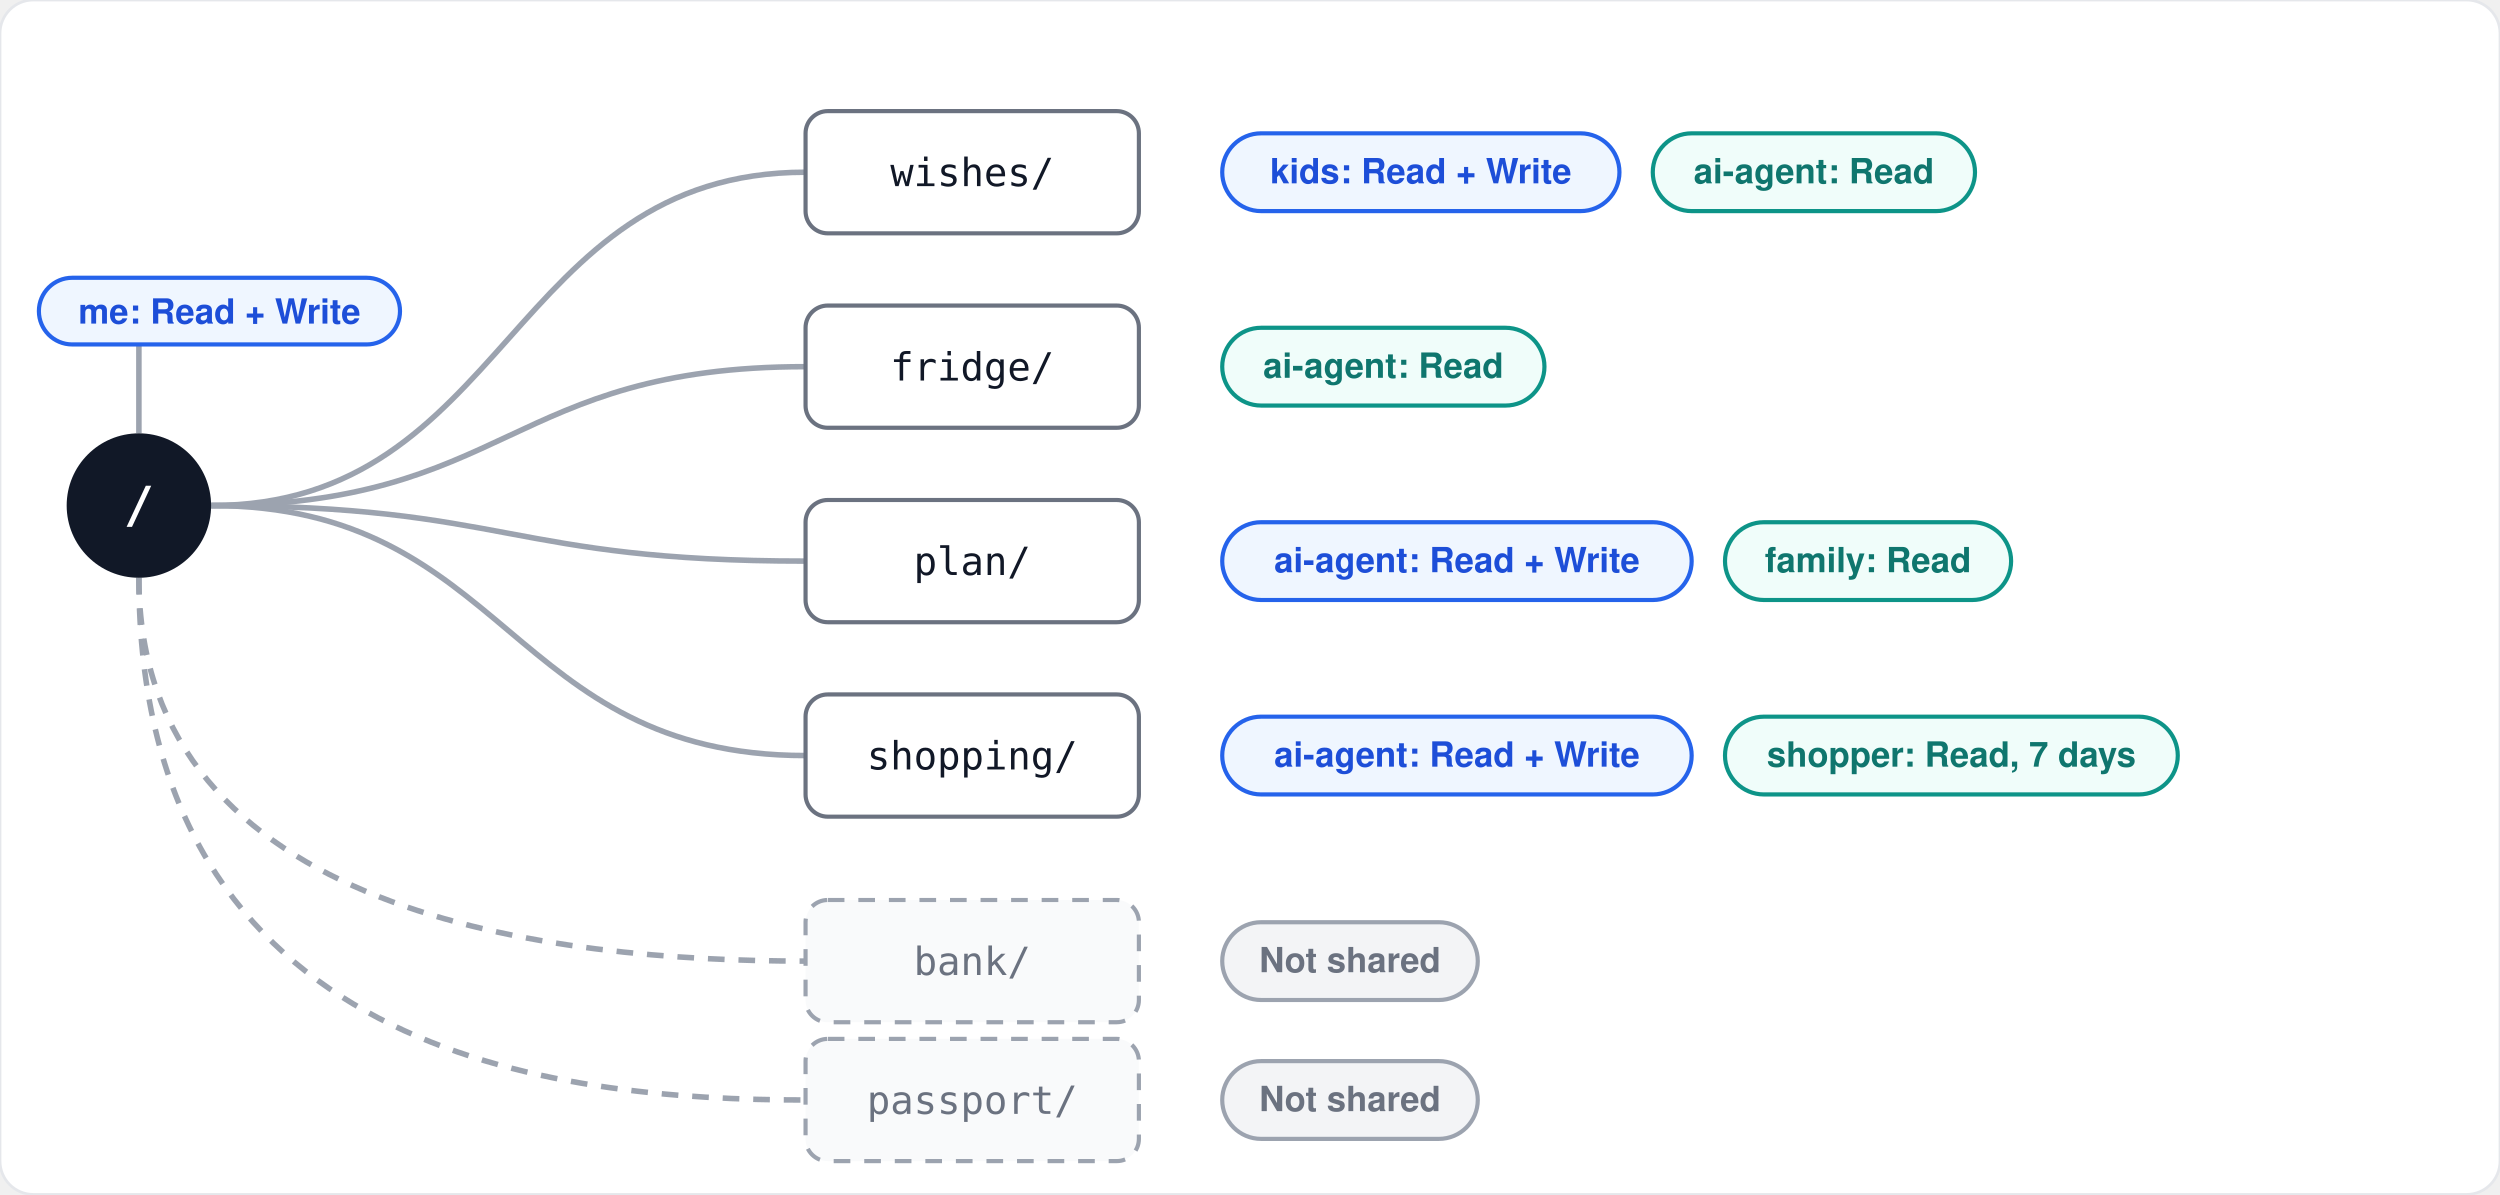
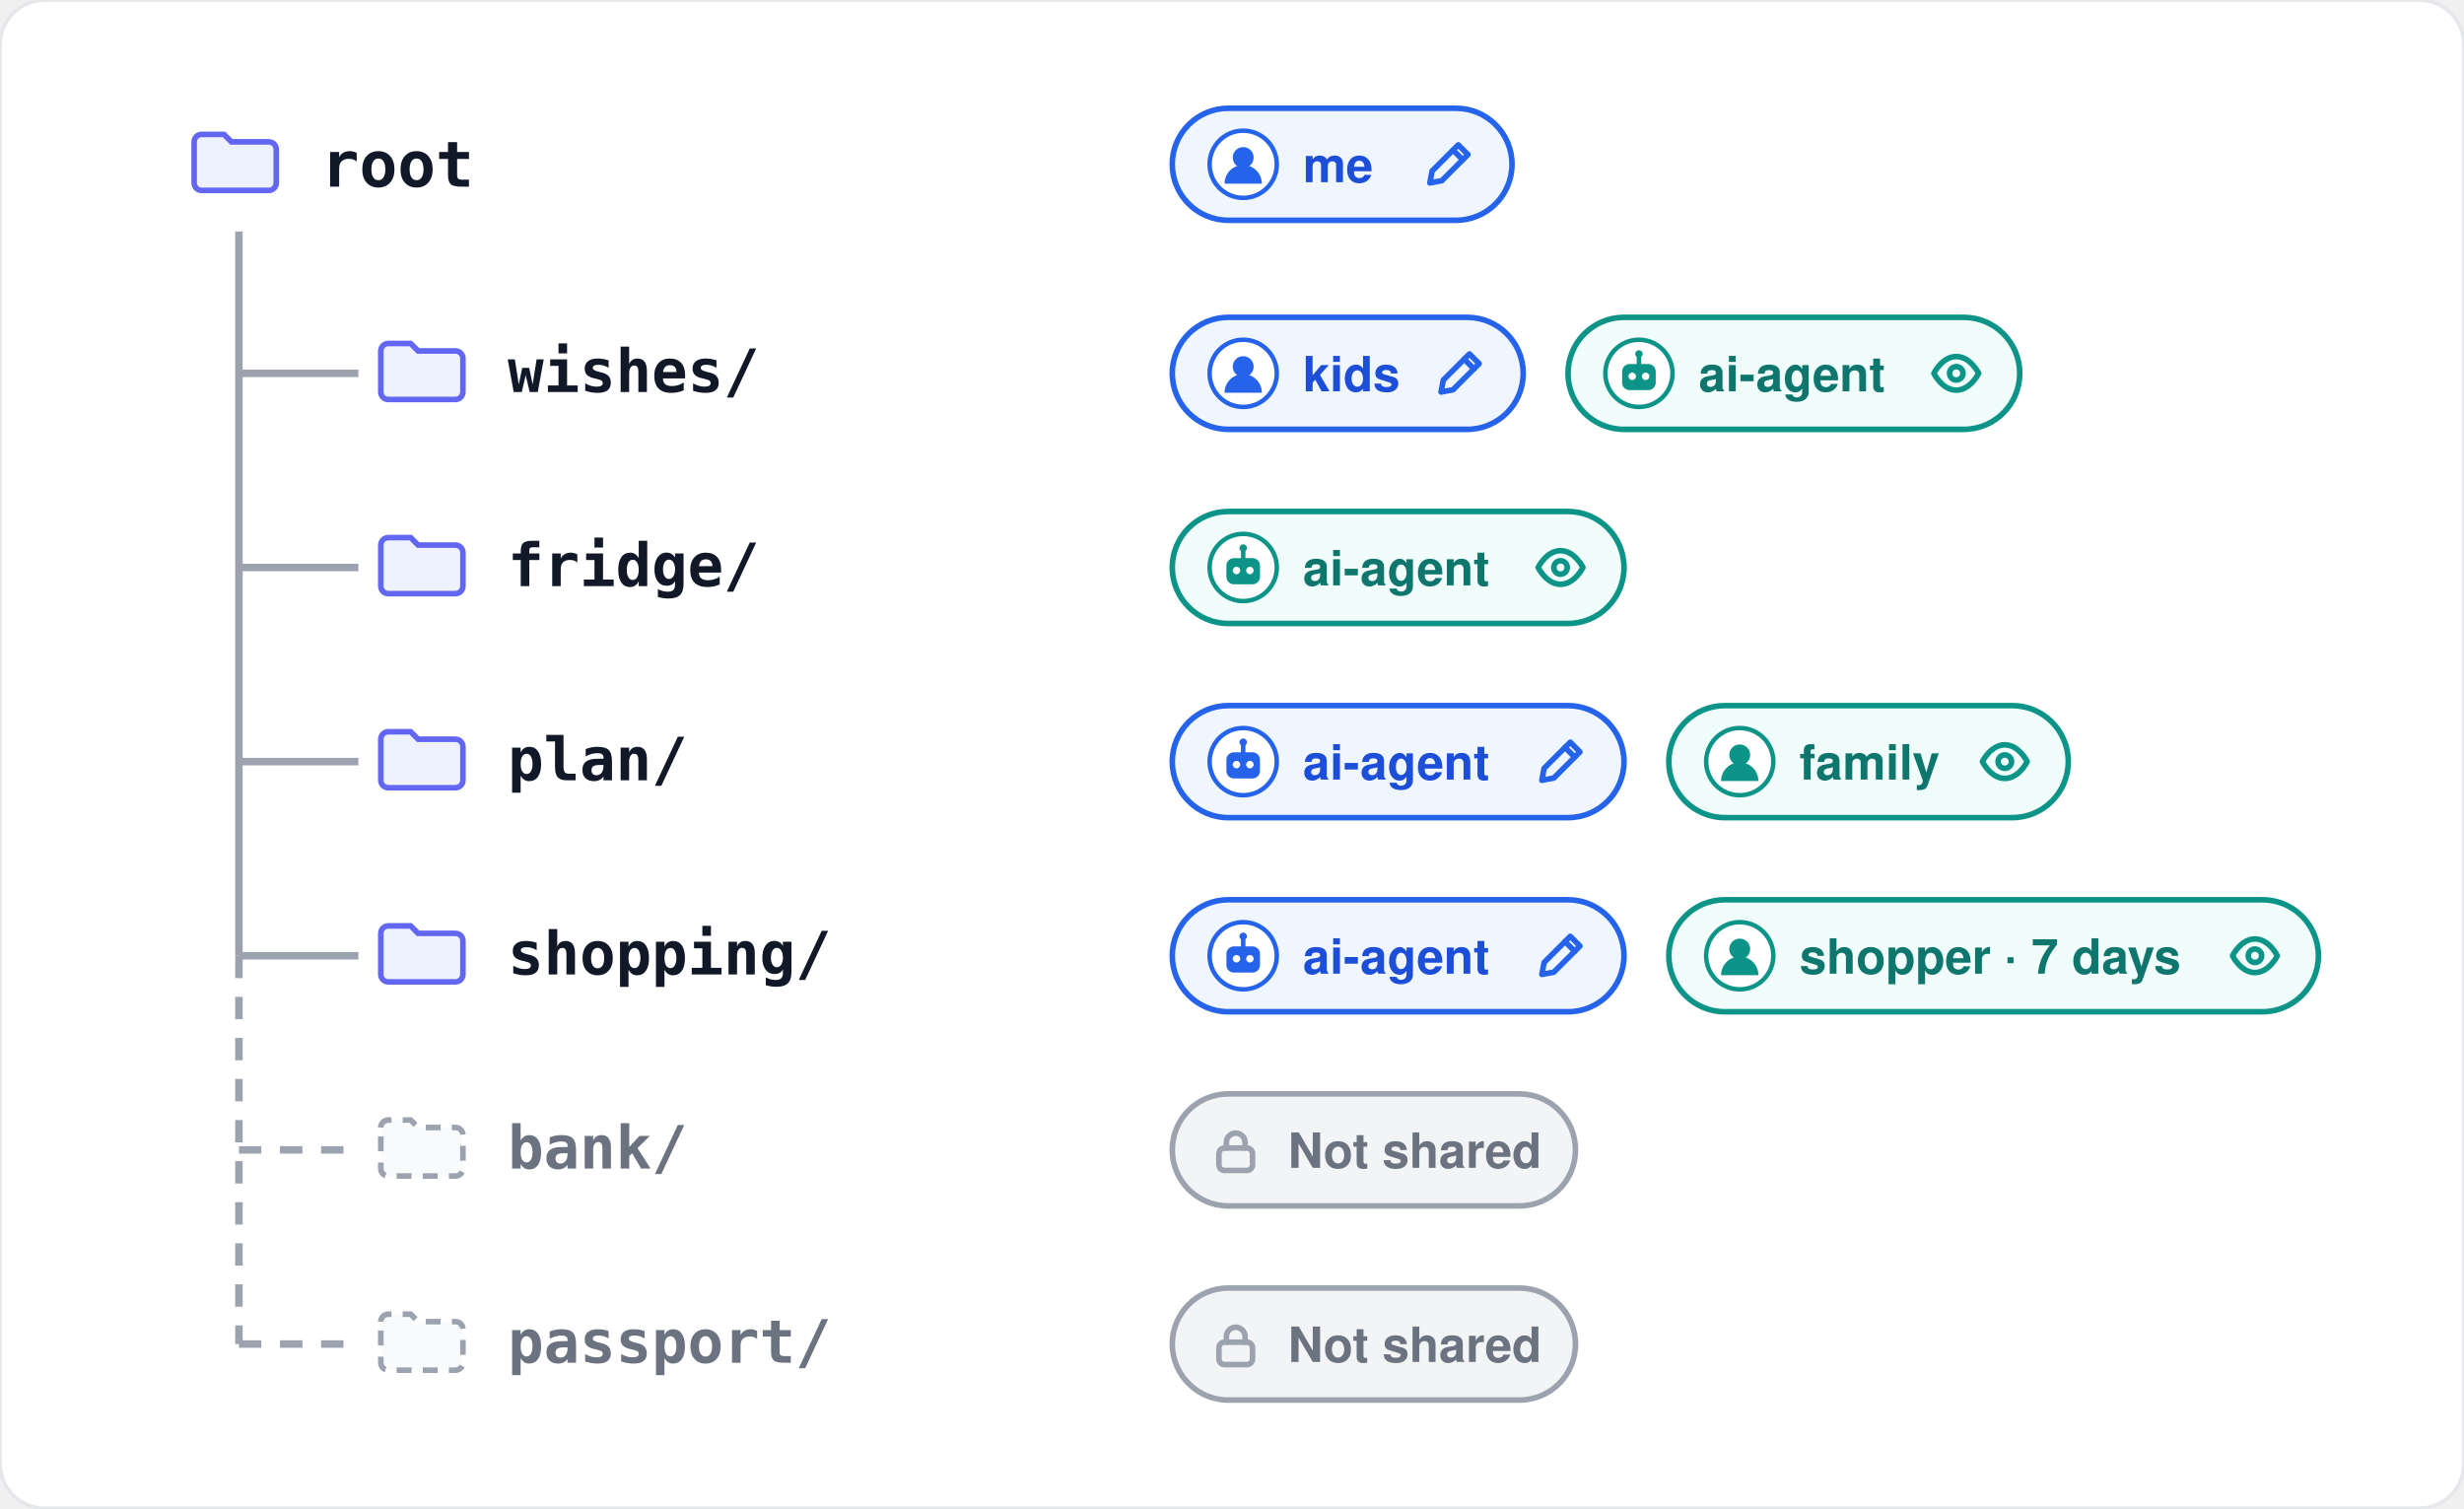
- <svg xmlns="http://www.w3.org/2000/svg" viewBox="0 0 900 430" width="900" height="430" font-family="-apple-system, BlinkMacSystemFont, 'Segoe UI', Helvetica, Arial, sans-serif">
-   <rect width="900" height="430" rx="12" fill="#ffffff" stroke="#e5e7eb" />
-   <g fill="none" stroke="#9ca3af" stroke-width="2">
-     <path d="M76 182 C183 182 183 62 290 62" />
-     <path d="M76 182 C183 182 183 132 290 132" />
-     <path d="M76 182 C183 182 183 202 290 202" />
-     <path d="M76 182 C183 182 183 272 290 272" />
-   </g>
-   <path d="M50 208 C50 330 200 346 290 346" fill="none" stroke="#9ca3af" stroke-width="2" stroke-dasharray="6 5" />
-   <path d="M50 208 C50 380 200 396 290 396" fill="none" stroke="#9ca3af" stroke-width="2" stroke-dasharray="6 5" />
-   <path d="M50 124 V156" fill="none" stroke="#9ca3af" stroke-width="2" />
-   <rect x="14" y="100" width="130" height="24" rx="12" fill="#eff6ff" stroke="#2563eb" stroke-width="1.5" />
-   <text x="79" y="116.500" font-size="12.5" font-weight="600" fill="#1d4ed8" text-anchor="middle">me: Read + Write</text>
-   <circle cx="50" cy="182" r="26" fill="#111827" />
-   <text x="50" y="188" font-size="18" font-weight="700" fill="#ffffff" text-anchor="middle" font-family="ui-monospace, SFMono-Regular, Menlo, Consolas, monospace">/</text>
-   <g fill="#ffffff" stroke="#6b7280" stroke-width="1.5">
-     <rect x="290" y="40" width="120" height="44" rx="8" />
-     <rect x="290" y="110" width="120" height="44" rx="8" />
-     <rect x="290" y="180" width="120" height="44" rx="8" />
-     <rect x="290" y="250" width="120" height="44" rx="8" />
-   </g>
-   <g fill="#f9fafb" stroke="#9ca3af" stroke-width="1.5" stroke-dasharray="6 5">
-     <rect x="290" y="324" width="120" height="44" rx="8" />
-     <rect x="290" y="374" width="120" height="44" rx="8" />
-   </g>
-   <g font-size="14" fill="#111827" text-anchor="middle" font-family="ui-monospace, SFMono-Regular, Menlo, Consolas, monospace">
-     <text x="350" y="67">wishes/</text>
-     <text x="350" y="137">fridge/</text>
-     <text x="350" y="207">plan/</text>
-     <text x="350" y="277">shopping/</text>
-   </g>
-   <g font-size="14" fill="#6b7280" text-anchor="middle" font-family="ui-monospace, SFMono-Regular, Menlo, Consolas, monospace">
-     <text x="350" y="351">bank/</text>
-     <text x="350" y="401">passport/</text>
-   </g>
-   <g stroke-width="1.5">
-     <rect x="440" y="48" width="143" height="28" rx="14" fill="#eff6ff" stroke="#2563eb" />
-     <rect x="595" y="48" width="116" height="28" rx="14" fill="#f0fdfa" stroke="#0d9488" />
-     <rect x="440" y="118" width="116" height="28" rx="14" fill="#f0fdfa" stroke="#0d9488" />
-     <rect x="440" y="188" width="169" height="28" rx="14" fill="#eff6ff" stroke="#2563eb" />
-     <rect x="621" y="188" width="103" height="28" rx="14" fill="#f0fdfa" stroke="#0d9488" />
-     <rect x="440" y="258" width="169" height="28" rx="14" fill="#eff6ff" stroke="#2563eb" />
-     <rect x="621" y="258" width="163" height="28" rx="14" fill="#f0fdfa" stroke="#0d9488" />
-     <rect x="440" y="332" width="92" height="28" rx="14" fill="#f3f4f6" stroke="#9ca3af" />
-     <rect x="440" y="382" width="92" height="28" rx="14" fill="#f3f4f6" stroke="#9ca3af" />
-   </g>
-   <g font-size="12.5" font-weight="600" text-anchor="middle">
-     <text x="511.500" y="66" fill="#1d4ed8">kids: Read + Write</text>
-     <text x="653" y="66" fill="#0f766e">ai-agent: Read</text>
-     <text x="498" y="136" fill="#0f766e">ai-agent: Read</text>
-     <text x="524.500" y="206" fill="#1d4ed8">ai-agent: Read + Write</text>
-     <text x="672.500" y="206" fill="#0f766e">family: Read</text>
-     <text x="524.500" y="276" fill="#1d4ed8">ai-agent: Read + Write</text>
-     <text x="702.500" y="276" fill="#0f766e">shopper: Read, 7 days</text>
-     <text x="486" y="350" fill="#6b7280">Not shared</text>
-     <text x="486" y="400" fill="#6b7280">Not shared</text>
+ <svg xmlns="http://www.w3.org/2000/svg" viewBox="0 0 660 404" width="660" height="404" font-family="-apple-system, BlinkMacSystemFont, 'Segoe UI', Helvetica, Arial, sans-serif">
+   <rect width="660" height="404" rx="12" fill="#ffffff" stroke="#e5e7eb" />
+   <g transform="translate(24 0)">
+     <g fill="none" stroke="#9ca3af" stroke-width="2">
+       <path d="M40 62V256" />
+       <path d="M40 256V360" stroke-dasharray="6 5" />
+       <path d="M40 100H72" />
+       <path d="M40 152H72" />
+       <path d="M40 204H72" />
+       <path d="M40 256H72" />
+       <path d="M40 308H72" stroke-dasharray="6 5" />
+       <path d="M40 360H72" stroke-dasharray="6 5" />
+     </g>
+     <path transform="translate(28 35)" d="M0 3a2 2 0 0 1 2-2h6l2 2h10a2 2 0 0 1 2 2v9a2 2 0 0 1-2 2H2a2 2 0 0 1-2-2z" fill="#eef2ff" stroke="#6366f1" stroke-width="1.5" />
+     <text x="62" y="50" font-size="17" font-weight="700" fill="#111827" font-family="ui-monospace, SFMono-Regular, Menlo, Consolas, monospace">root</text>
+     <rect x="290" y="29" width="91" height="30" rx="15" fill="#eff6ff" stroke="#2563eb" stroke-width="1.5" />
+     <g transform="translate(300 35)">
+       <circle cx="9" cy="9" r="9" fill="#ffffff" stroke="#2563eb" stroke-width="1.2" />
+       <circle cx="9" cy="7.2" r="2.8" fill="#2563eb" />
+       <path d="M4 14.2a5 5 0 0 1 10 0z" fill="#2563eb" />
+     </g>
+     <text x="325" y="48.8" font-size="13" font-weight="600" fill="#1d4ed8">me</text>
+     <g transform="translate(357 37)" fill="none" stroke="#2563eb" stroke-width="1.5" stroke-linecap="round" stroke-linejoin="round">
+       <path d="M2 12l.6-3.2L9.6 1.8l2.6 2.6-7 7z" />
+       <path d="M8.2 3.2l2.6 2.6" />
+     </g>
+     <path transform="translate(78 91)" d="M0 3a2 2 0 0 1 2-2h6l2 2h10a2 2 0 0 1 2 2v9a2 2 0 0 1-2 2H2a2 2 0 0 1-2-2z" fill="#eef2ff" stroke="#6366f1" stroke-width="1.5" />
+     <text x="112" y="105" font-size="16" font-weight="600" fill="#111827" font-family="ui-monospace, SFMono-Regular, Menlo, Consolas, monospace">wishes/</text>
+     <rect x="290" y="85" width="94" height="30" rx="15" fill="#eff6ff" stroke="#2563eb" stroke-width="1.5" />
+     <g transform="translate(300 91)">
+       <circle cx="9" cy="9" r="9" fill="#ffffff" stroke="#2563eb" stroke-width="1.2" />
+       <circle cx="9" cy="7.2" r="2.8" fill="#2563eb" />
+       <path d="M4 14.2a5 5 0 0 1 10 0z" fill="#2563eb" />
+     </g>
+     <text x="325" y="104.8" font-size="13" font-weight="600" fill="#1d4ed8">kids</text>
+     <g transform="translate(360 93)" fill="none" stroke="#2563eb" stroke-width="1.5" stroke-linecap="round" stroke-linejoin="round">
+       <path d="M2 12l.6-3.2L9.6 1.8l2.6 2.6-7 7z" />
+       <path d="M8.2 3.2l2.6 2.6" />
+     </g>
+     <rect x="396" y="85" width="121" height="30" rx="15" fill="#f0fdfa" stroke="#0d9488" stroke-width="1.5" />
+     <g transform="translate(406 91)">
+       <circle cx="9" cy="9" r="9" fill="#ffffff" stroke="#0d9488" stroke-width="1.2" />
+       <rect x="4.5" y="6.5" width="9" height="7" rx="2" fill="#0d9488" />
+       <path d="M9 6.5V4.3" stroke="#0d9488" stroke-width="1.2" stroke-linecap="round" />
+       <circle cx="9" cy="3.8" r="1" fill="#0d9488" />
+       <circle cx="7.2" cy="9.8" r="1" fill="#ffffff" />
+       <circle cx="10.8" cy="9.8" r="1" fill="#ffffff" />
+     </g>
+     <text x="431" y="104.8" font-size="13" font-weight="600" fill="#0f766e">ai-agent</text>
+     <g transform="translate(493 93)" fill="none" stroke="#0d9488" stroke-width="1.5" stroke-linecap="round" stroke-linejoin="round">
+       <path d="M1 7s2.2-4.5 6-4.5S13 7 13 7s-2.2 4.5-6 4.5S1 7 1 7z" />
+       <circle cx="7" cy="7" r="1.8" />
+     </g>
+     <path transform="translate(78 143)" d="M0 3a2 2 0 0 1 2-2h6l2 2h10a2 2 0 0 1 2 2v9a2 2 0 0 1-2 2H2a2 2 0 0 1-2-2z" fill="#eef2ff" stroke="#6366f1" stroke-width="1.5" />
+     <text x="112" y="157" font-size="16" font-weight="600" fill="#111827" font-family="ui-monospace, SFMono-Regular, Menlo, Consolas, monospace">fridge/</text>
+     <rect x="290" y="137" width="121" height="30" rx="15" fill="#f0fdfa" stroke="#0d9488" stroke-width="1.5" />
+     <g transform="translate(300 143)">
+       <circle cx="9" cy="9" r="9" fill="#ffffff" stroke="#0d9488" stroke-width="1.2" />
+       <rect x="4.5" y="6.5" width="9" height="7" rx="2" fill="#0d9488" />
+       <path d="M9 6.5V4.3" stroke="#0d9488" stroke-width="1.2" stroke-linecap="round" />
+       <circle cx="9" cy="3.8" r="1" fill="#0d9488" />
+       <circle cx="7.2" cy="9.8" r="1" fill="#ffffff" />
+       <circle cx="10.8" cy="9.8" r="1" fill="#ffffff" />
+     </g>
+     <text x="325" y="156.8" font-size="13" font-weight="600" fill="#0f766e">ai-agent</text>
+     <g transform="translate(387 145)" fill="none" stroke="#0d9488" stroke-width="1.5" stroke-linecap="round" stroke-linejoin="round">
+       <path d="M1 7s2.2-4.5 6-4.5S13 7 13 7s-2.2 4.5-6 4.5S1 7 1 7z" />
+       <circle cx="7" cy="7" r="1.8" />
+     </g>
+     <path transform="translate(78 195)" d="M0 3a2 2 0 0 1 2-2h6l2 2h10a2 2 0 0 1 2 2v9a2 2 0 0 1-2 2H2a2 2 0 0 1-2-2z" fill="#eef2ff" stroke="#6366f1" stroke-width="1.5" />
+     <text x="112" y="209" font-size="16" font-weight="600" fill="#111827" font-family="ui-monospace, SFMono-Regular, Menlo, Consolas, monospace">plan/</text>
+     <rect x="290" y="189" width="121" height="30" rx="15" fill="#eff6ff" stroke="#2563eb" stroke-width="1.5" />
+     <g transform="translate(300 195)">
+       <circle cx="9" cy="9" r="9" fill="#ffffff" stroke="#2563eb" stroke-width="1.2" />
+       <rect x="4.5" y="6.5" width="9" height="7" rx="2" fill="#2563eb" />
+       <path d="M9 6.5V4.3" stroke="#2563eb" stroke-width="1.2" stroke-linecap="round" />
+       <circle cx="9" cy="3.8" r="1" fill="#2563eb" />
+       <circle cx="7.2" cy="9.8" r="1" fill="#ffffff" />
+       <circle cx="10.8" cy="9.8" r="1" fill="#ffffff" />
+     </g>
+     <text x="325" y="208.8" font-size="13" font-weight="600" fill="#1d4ed8">ai-agent</text>
+     <g transform="translate(387 197)" fill="none" stroke="#2563eb" stroke-width="1.5" stroke-linecap="round" stroke-linejoin="round">
+       <path d="M2 12l.6-3.2L9.6 1.8l2.6 2.6-7 7z" />
+       <path d="M8.2 3.2l2.6 2.6" />
+     </g>
+     <rect x="423" y="189" width="107" height="30" rx="15" fill="#f0fdfa" stroke="#0d9488" stroke-width="1.5" />
+     <g transform="translate(433 195)">
+       <circle cx="9" cy="9" r="9" fill="#ffffff" stroke="#0d9488" stroke-width="1.2" />
+       <circle cx="9" cy="7.2" r="2.8" fill="#0d9488" />
+       <path d="M4 14.2a5 5 0 0 1 10 0z" fill="#0d9488" />
+     </g>
+     <text x="458" y="208.8" font-size="13" font-weight="600" fill="#0f766e">family</text>
+     <g transform="translate(506 197)" fill="none" stroke="#0d9488" stroke-width="1.5" stroke-linecap="round" stroke-linejoin="round">
+       <path d="M1 7s2.2-4.5 6-4.5S13 7 13 7s-2.2 4.5-6 4.5S1 7 1 7z" />
+       <circle cx="7" cy="7" r="1.8" />
+     </g>
+     <path transform="translate(78 247)" d="M0 3a2 2 0 0 1 2-2h6l2 2h10a2 2 0 0 1 2 2v9a2 2 0 0 1-2 2H2a2 2 0 0 1-2-2z" fill="#eef2ff" stroke="#6366f1" stroke-width="1.5" />
+     <text x="112" y="261" font-size="16" font-weight="600" fill="#111827" font-family="ui-monospace, SFMono-Regular, Menlo, Consolas, monospace">shopping/</text>
+     <rect x="290" y="241" width="121" height="30" rx="15" fill="#eff6ff" stroke="#2563eb" stroke-width="1.5" />
+     <g transform="translate(300 247)">
+       <circle cx="9" cy="9" r="9" fill="#ffffff" stroke="#2563eb" stroke-width="1.2" />
+       <rect x="4.5" y="6.5" width="9" height="7" rx="2" fill="#2563eb" />
+       <path d="M9 6.5V4.3" stroke="#2563eb" stroke-width="1.2" stroke-linecap="round" />
+       <circle cx="9" cy="3.8" r="1" fill="#2563eb" />
+       <circle cx="7.2" cy="9.8" r="1" fill="#ffffff" />
+       <circle cx="10.8" cy="9.8" r="1" fill="#ffffff" />
+     </g>
+     <text x="325" y="260.8" font-size="13" font-weight="600" fill="#1d4ed8">ai-agent</text>
+     <g transform="translate(387 249)" fill="none" stroke="#2563eb" stroke-width="1.5" stroke-linecap="round" stroke-linejoin="round">
+       <path d="M2 12l.6-3.2L9.6 1.8l2.6 2.6-7 7z" />
+       <path d="M8.2 3.2l2.6 2.6" />
+     </g>
+     <rect x="423" y="241" width="174" height="30" rx="15" fill="#f0fdfa" stroke="#0d9488" stroke-width="1.5" />
+     <g transform="translate(433 247)">
+       <circle cx="9" cy="9" r="9" fill="#ffffff" stroke="#0d9488" stroke-width="1.2" />
+       <circle cx="9" cy="7.2" r="2.8" fill="#0d9488" />
+       <path d="M4 14.2a5 5 0 0 1 10 0z" fill="#0d9488" />
+     </g>
+     <text x="458" y="260.8" font-size="13" font-weight="600" fill="#0f766e">shopper · 7 days</text>
+     <g transform="translate(573 249)" fill="none" stroke="#0d9488" stroke-width="1.5" stroke-linecap="round" stroke-linejoin="round">
+       <path d="M1 7s2.2-4.5 6-4.5S13 7 13 7s-2.2 4.5-6 4.5S1 7 1 7z" />
+       <circle cx="7" cy="7" r="1.8" />
+     </g>
+     <path transform="translate(78 299)" d="M0 3a2 2 0 0 1 2-2h6l2 2h10a2 2 0 0 1 2 2v9a2 2 0 0 1-2 2H2a2 2 0 0 1-2-2z" fill="#f9fafb" stroke="#9ca3af" stroke-width="1.5" stroke-dasharray="4 3" />
+     <text x="112" y="313" font-size="16" font-weight="600" fill="#6b7280" font-family="ui-monospace, SFMono-Regular, Menlo, Consolas, monospace">bank/</text>
+     <rect x="290" y="293" width="108" height="30" rx="15" fill="#f3f4f6" stroke="#9ca3af" stroke-width="1.5" />
+     <g transform="translate(300 301)" fill="none" stroke="#9ca3af" stroke-width="1.5" stroke-linecap="round">
+       <rect x="2.5" y="6.5" width="9" height="6" rx="1.5" />
+       <path d="M4.5 6.5V5a2.5 2.5 0 0 1 5 0v1.5" />
+     </g>
+     <text x="321" y="312.8" font-size="13" font-weight="600" fill="#6b7280">Not shared</text>
+     <path transform="translate(78 351)" d="M0 3a2 2 0 0 1 2-2h6l2 2h10a2 2 0 0 1 2 2v9a2 2 0 0 1-2 2H2a2 2 0 0 1-2-2z" fill="#f9fafb" stroke="#9ca3af" stroke-width="1.5" stroke-dasharray="4 3" />
+     <text x="112" y="365" font-size="16" font-weight="600" fill="#6b7280" font-family="ui-monospace, SFMono-Regular, Menlo, Consolas, monospace">passport/</text>
+     <rect x="290" y="345" width="108" height="30" rx="15" fill="#f3f4f6" stroke="#9ca3af" stroke-width="1.5" />
+     <g transform="translate(300 353)" fill="none" stroke="#9ca3af" stroke-width="1.5" stroke-linecap="round">
+       <rect x="2.5" y="6.5" width="9" height="6" rx="1.5" />
+       <path d="M4.5 6.5V5a2.5 2.5 0 0 1 5 0v1.5" />
+     </g>
+     <text x="321" y="364.8" font-size="13" font-weight="600" fill="#6b7280">Not shared</text>
  </g>
</svg>
